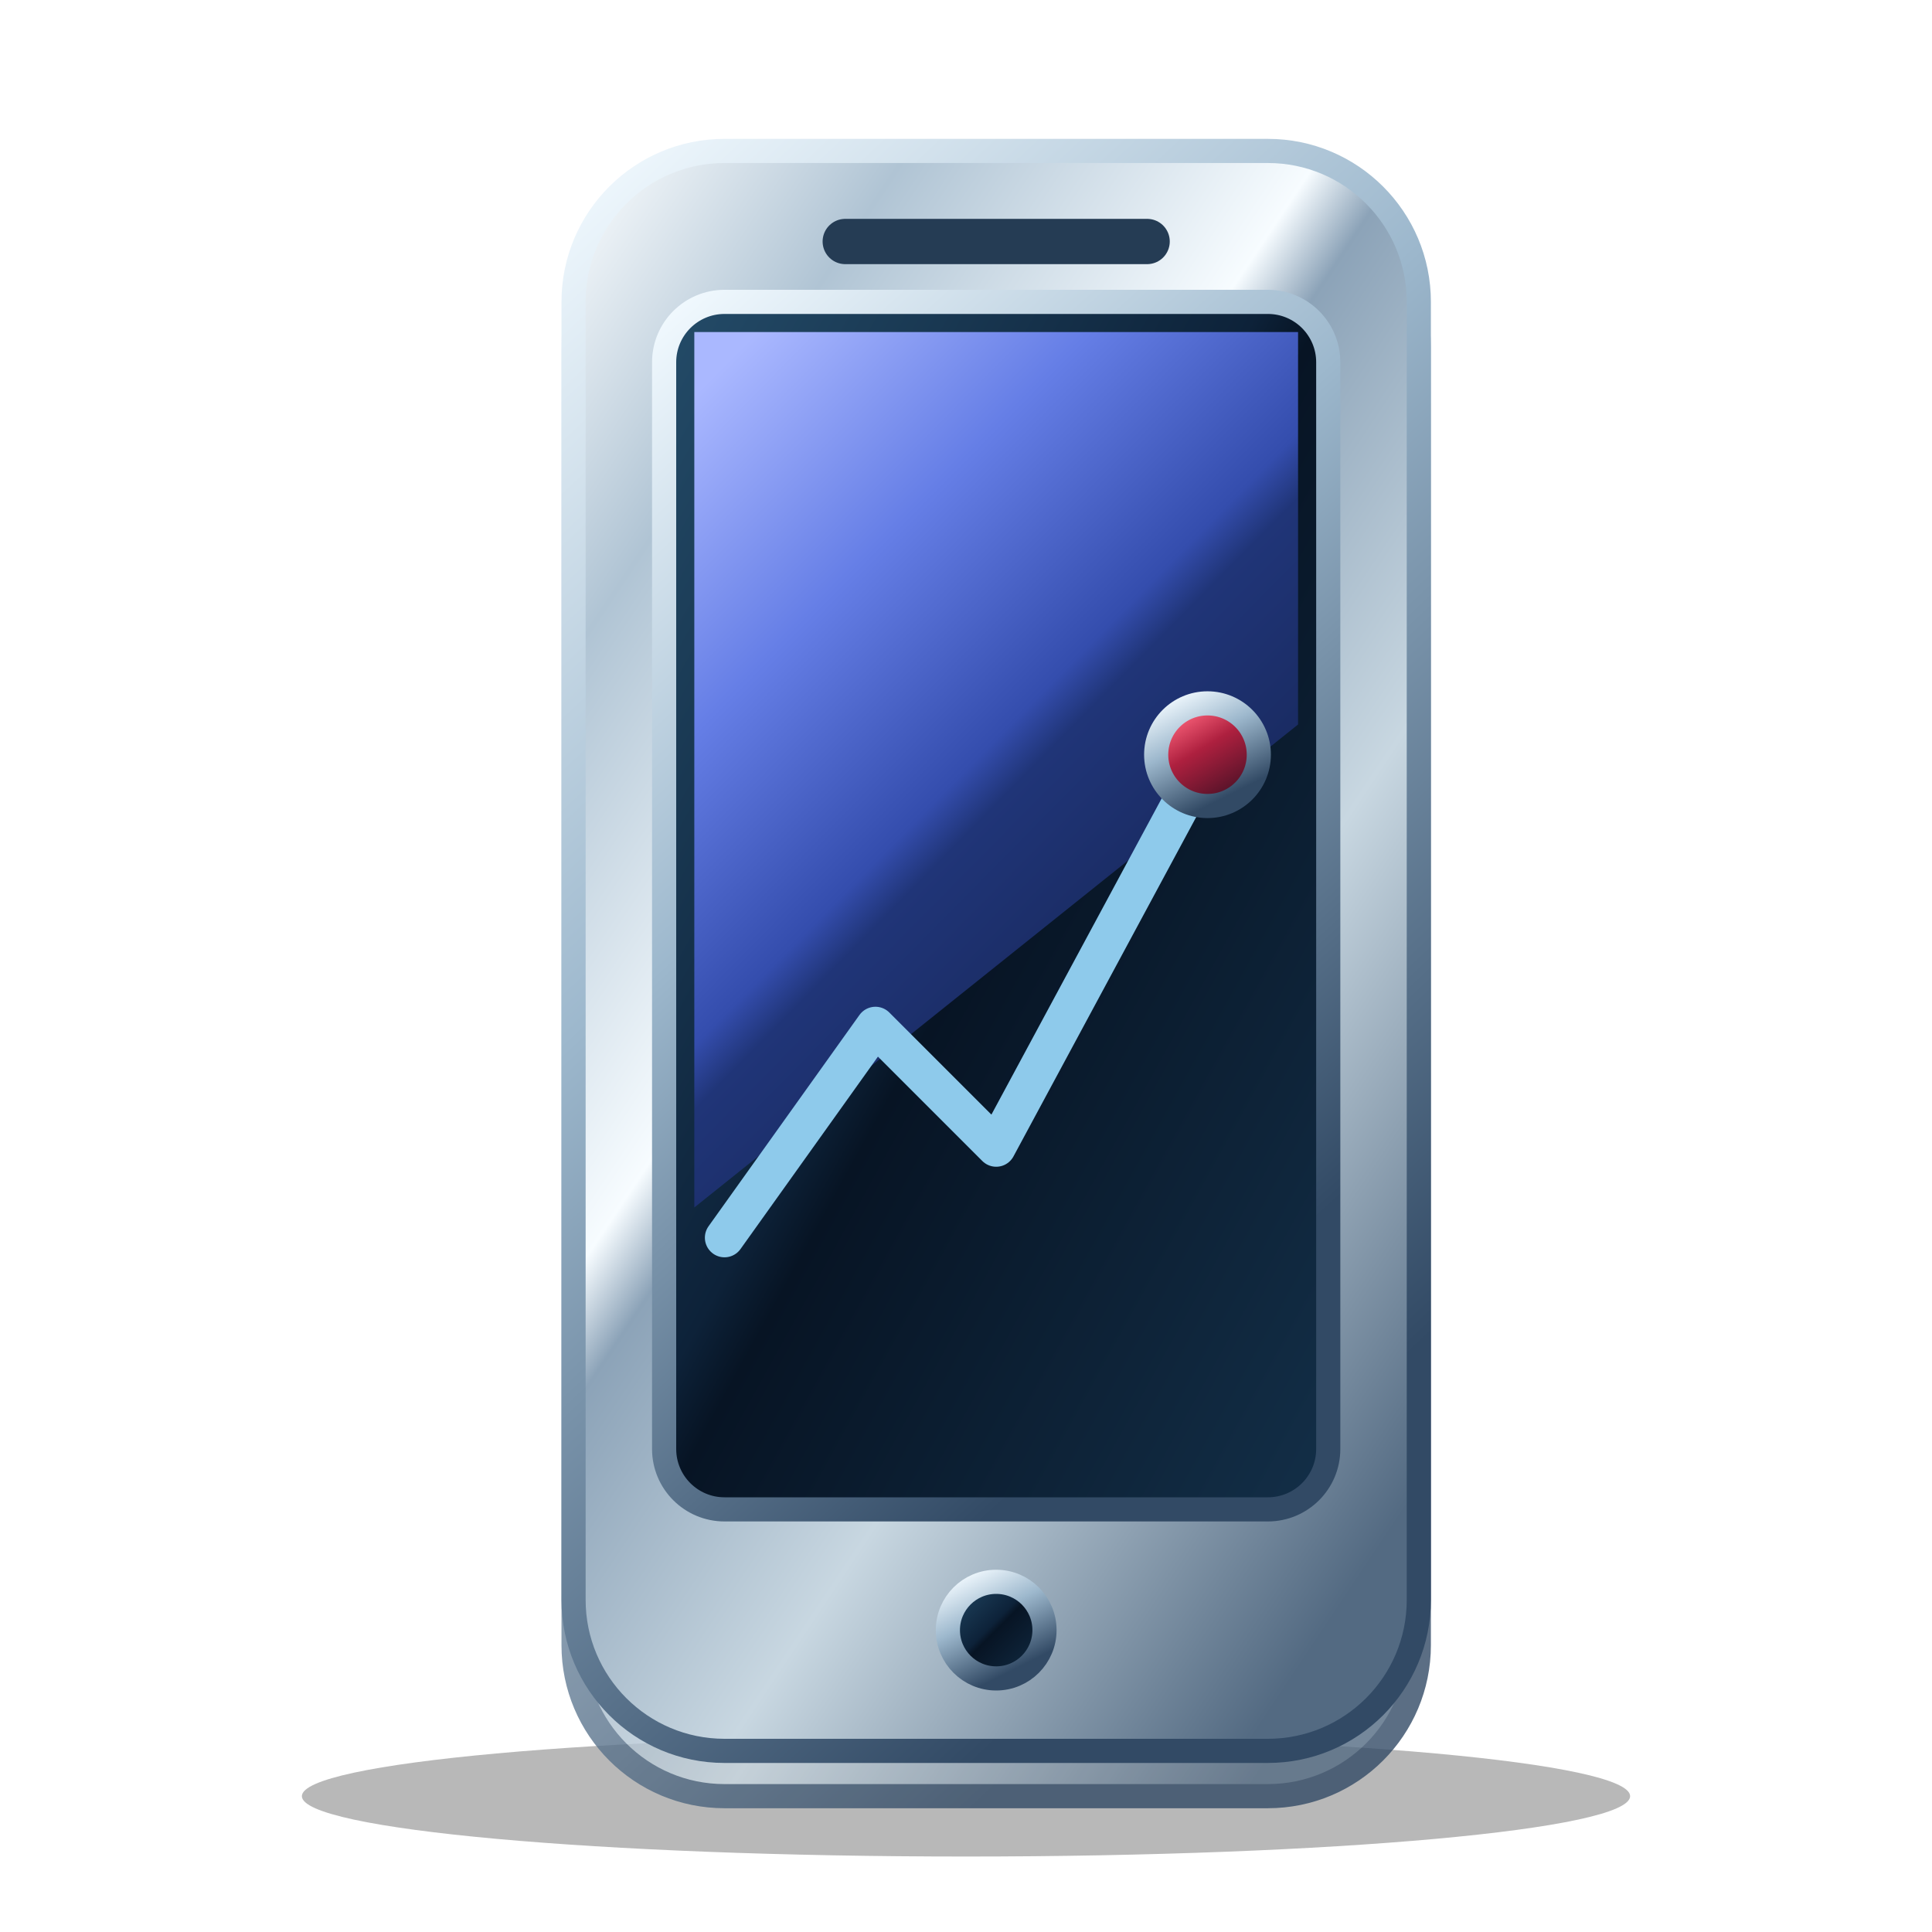
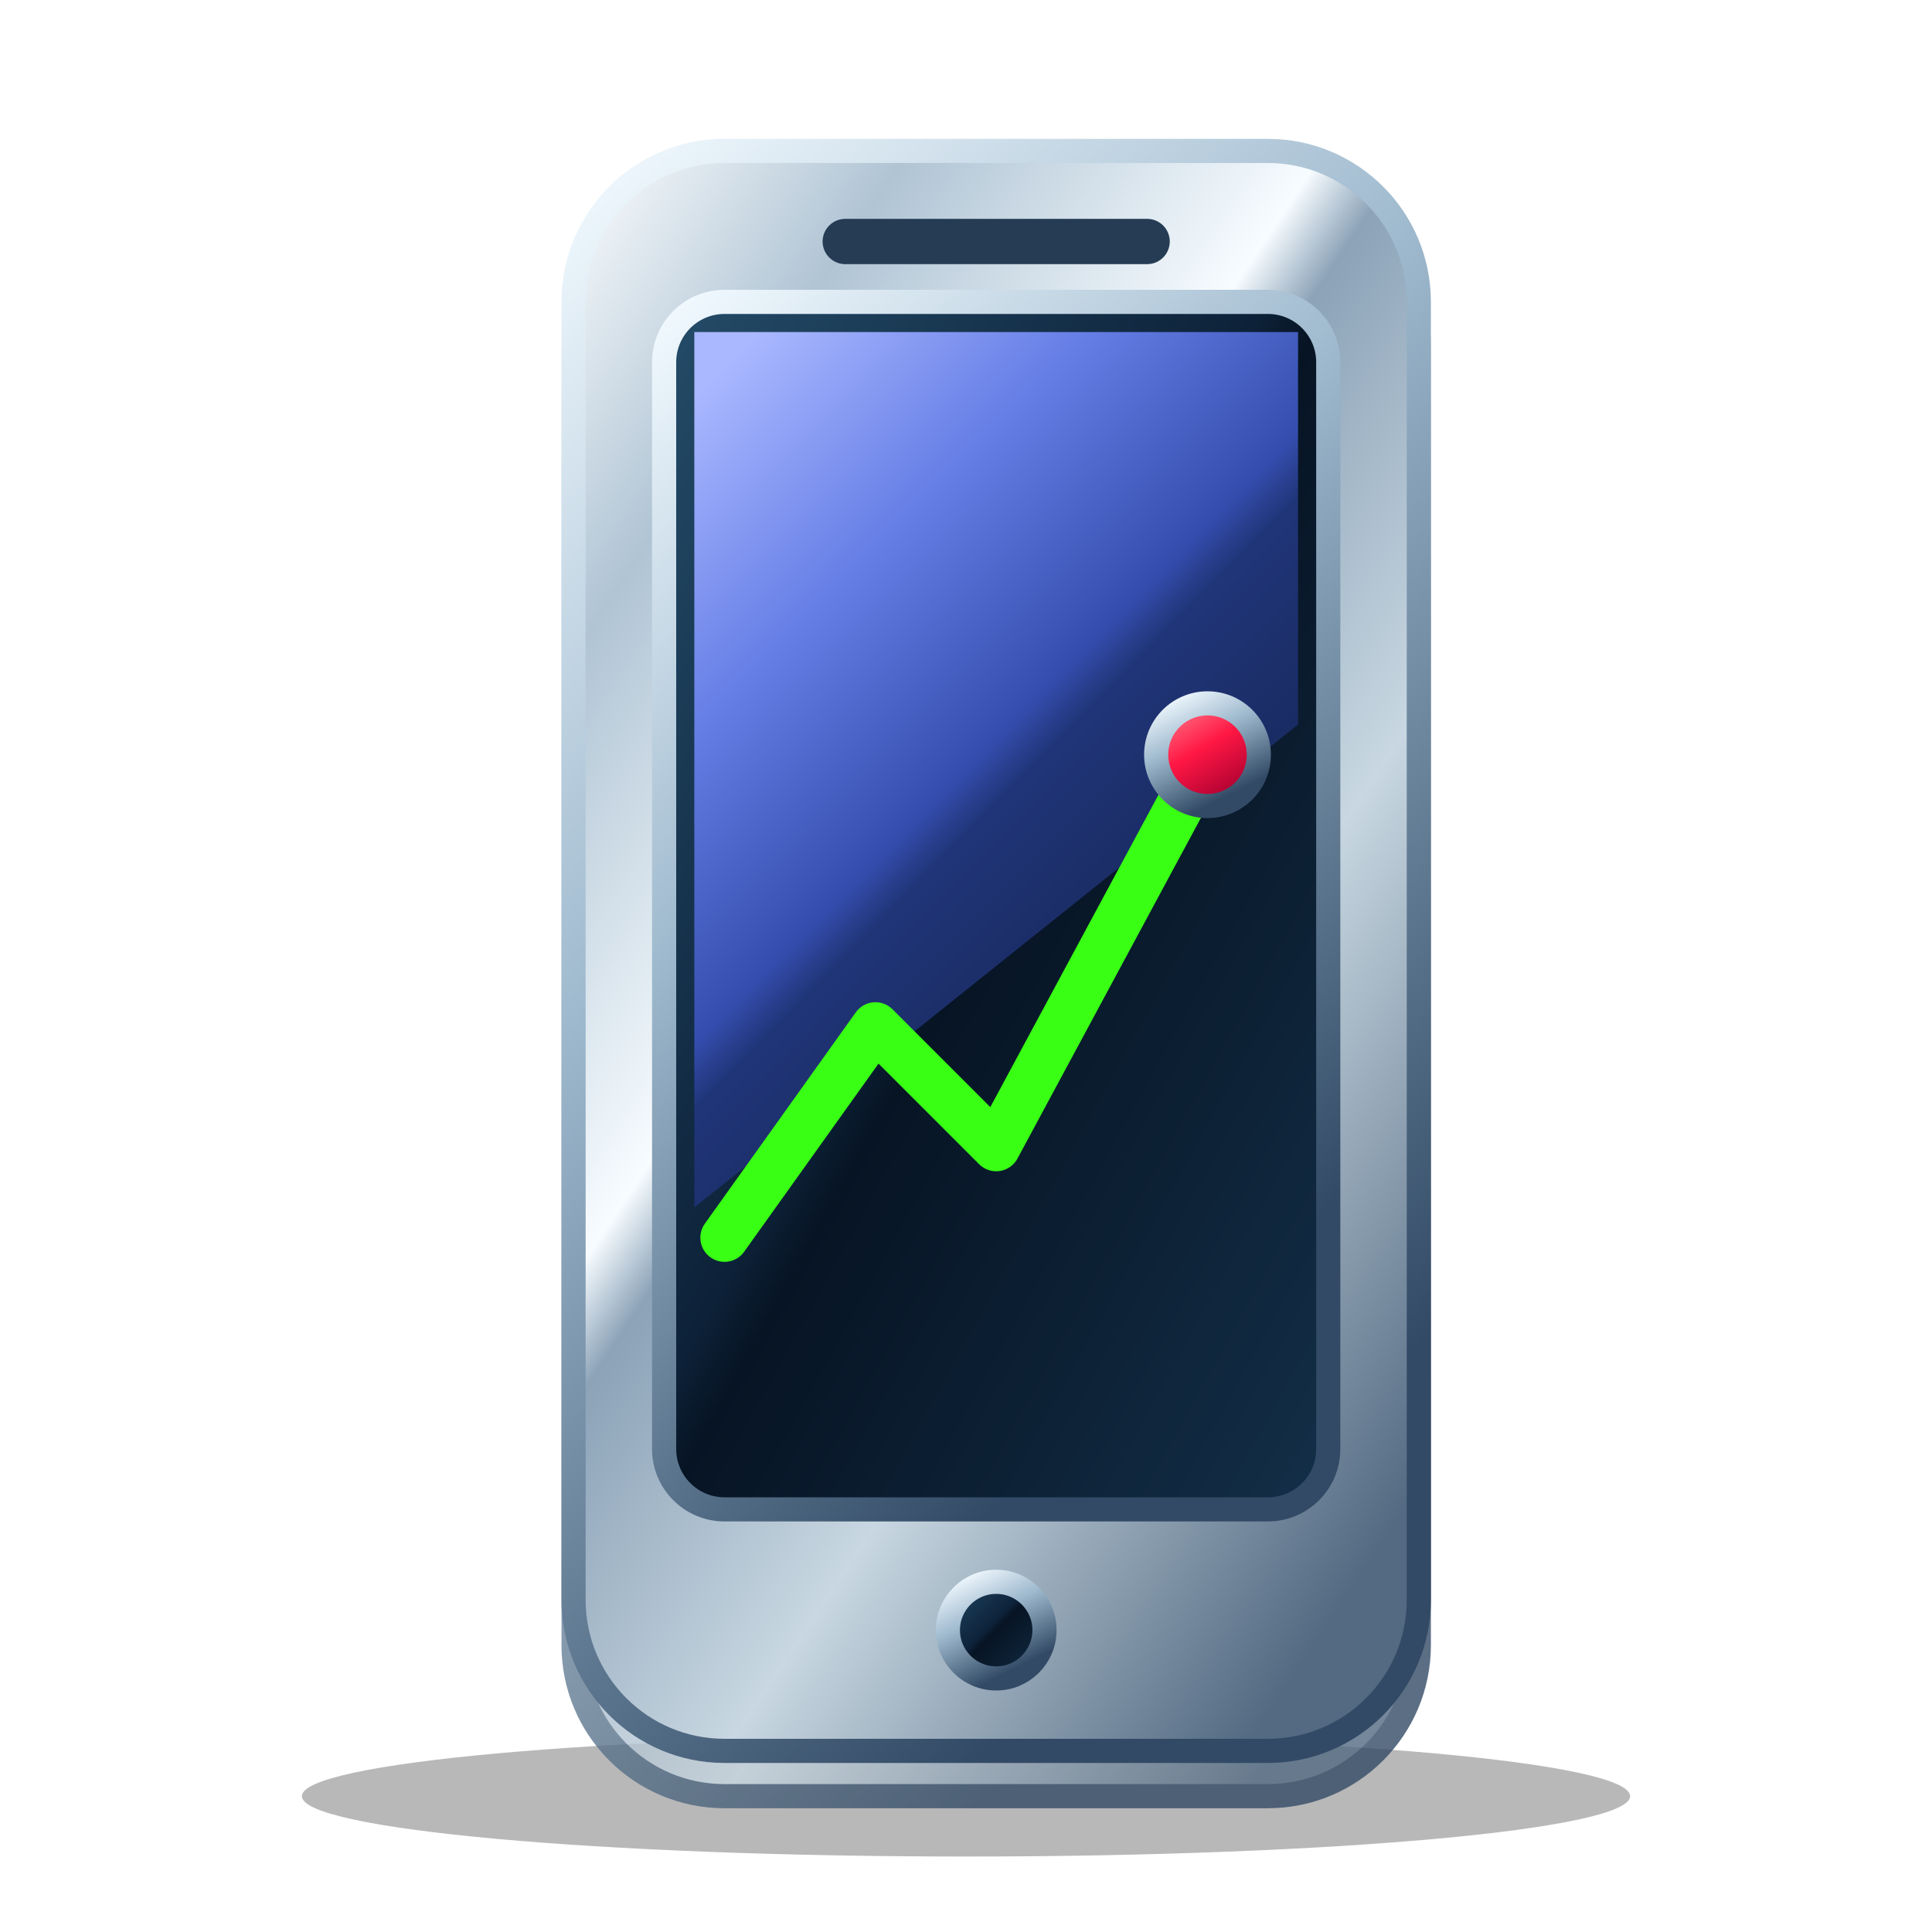
<svg xmlns="http://www.w3.org/2000/svg" width="64" height="64" viewBox="0 0 64 64">
  <defs>
    <linearGradient id="silver" x1="0" y1="0" x2=".8" y2="1">
      <stop stop-color="#FCFEFF" />
      <stop offset=".19" stop-color="#B0C4D4" />
      <stop offset=".43" stop-color="#F7FCFF" />
      <stop offset=".48" stop-color="#8CA3B8" />
      <stop offset=".7" stop-color="#C8D7E1" />
      <stop offset="1" stop-color="#536A82" />
    </linearGradient>
    <linearGradient id="edge" x2=".5" y2="1">
      <stop stop-color="#F2FAFF" />
      <stop offset=".44" stop-color="#9DB8CD" />
      <stop offset="1" stop-color="#324A65" />
    </linearGradient>
    <linearGradient id="blue" x1=".1" y1="0" x2=".8" y2="1">
      <stop stop-color="#AAB8FF" />
      <stop offset=".26" stop-color="#657EE6" />
      <stop offset=".5" stop-color="#344DAD" />
      <stop offset=".55" stop-color="#203578" />
      <stop offset="1" stop-color="#101D43" />
    </linearGradient>
    <linearGradient id="red" x2=".6" y2="1">
-       <stop stop-color="#FFB9C3" />
-       <stop offset=".26" stop-color="#E9536D" />
-       <stop offset=".52" stop-color="#AE203F" />
-       <stop offset="1" stop-color="#4C1126" />
+       <stop stop-color="#FFE2EA" />
+       <stop offset=".26" stop-color="#FF526E" />
+       <stop offset=".52" stop-color="#FF1744" />
+       <stop offset="1" stop-color="#A80030" />
    </linearGradient>
    <linearGradient id="glass" x2="1" y2="1">
      <stop stop-color="#244C69" />
      <stop offset=".45" stop-color="#0D2239" />
      <stop offset=".5" stop-color="#071424" />
      <stop offset="1" stop-color="#132F48" />
    </linearGradient>
    <linearGradient id="green" x2=".5" y2="1">
-       <stop stop-color="#AEEDD9" />
-       <stop offset=".5" stop-color="#399E85" />
-       <stop offset="1" stop-color="#123E38" />
+       <stop stop-color="#E0FFEC" />
+       <stop offset=".5" stop-color="#39FF14" />
+       <stop offset="1" stop-color="#078B28" />
    </linearGradient>
    <linearGradient id="amber" x2=".5" y2="1">
      <stop stop-color="#FFF3C7" />
      <stop offset=".4" stop-color="#D7A34A" />
      <stop offset="1" stop-color="#75511D" />
    </linearGradient>
  </defs>
  <ellipse cx="32" cy="59.5" rx="22" ry="2" fill="#000" opacity=".28" />
  <g transform="translate(0 1.5)" opacity=".8">
    <rect x="19" y="5" width="28" height="53" rx="5" fill="url(#silver)" stroke="url(#edge)" stroke-width="0.8" />
    <rect x="22" y="10" width="22" height="40" rx="2" fill="url(#glass)" stroke="url(#edge)" stroke-width="0.8" />
    <path d="M23 11H43V24L23 40Z" fill="url(#blue)" stroke="url(#edge)" stroke-width="0" stroke-linejoin="round" />
    <path d="M28 8h10" fill="none" stroke="#253C54" stroke-width="1.5" opacity="1" stroke-linecap="round" stroke-linejoin="round" />
    <circle cx="33" cy="54" r="1.6" fill="url(#glass)" stroke="url(#edge)" stroke-width="0.8" />
-     <path d="M24 41l5-7 4 4 7-13" fill="none" stroke="#8ECAEB" stroke-width="1.3" opacity="1" stroke-linecap="round" stroke-linejoin="round" />
+     <path d="M24 41l5-7 4 4 7-13" fill="none" stroke="#39FF14" stroke-width="1.6" opacity="1" stroke-linecap="round" stroke-linejoin="round" />
    <circle cx="40" cy="25" r="1.7" fill="url(#red)" stroke="url(#edge)" stroke-width="0.8" />
  </g>
  <g>
    <rect x="19" y="5" width="28" height="53" rx="5" fill="url(#silver)" stroke="url(#edge)" stroke-width="0.8" />
    <rect x="22" y="10" width="22" height="40" rx="2" fill="url(#glass)" stroke="url(#edge)" stroke-width="0.8" />
    <path d="M23 11H43V24L23 40Z" fill="url(#blue)" stroke="url(#edge)" stroke-width="0" stroke-linejoin="round" />
    <path d="M28 8h10" fill="none" stroke="#253C54" stroke-width="1.5" opacity="1" stroke-linecap="round" stroke-linejoin="round" />
    <circle cx="33" cy="54" r="1.6" fill="url(#glass)" stroke="url(#edge)" stroke-width="0.8" />
-     <path d="M24 41l5-7 4 4 7-13" fill="none" stroke="#8ECAEB" stroke-width="1.3" opacity="1" stroke-linecap="round" stroke-linejoin="round" />
+     <path d="M24 41l5-7 4 4 7-13" fill="none" stroke="#39FF14" stroke-width="1.6" opacity="1" stroke-linecap="round" stroke-linejoin="round" />
    <circle cx="40" cy="25" r="1.7" fill="url(#red)" stroke="url(#edge)" stroke-width="0.8" />
  </g>
</svg>
